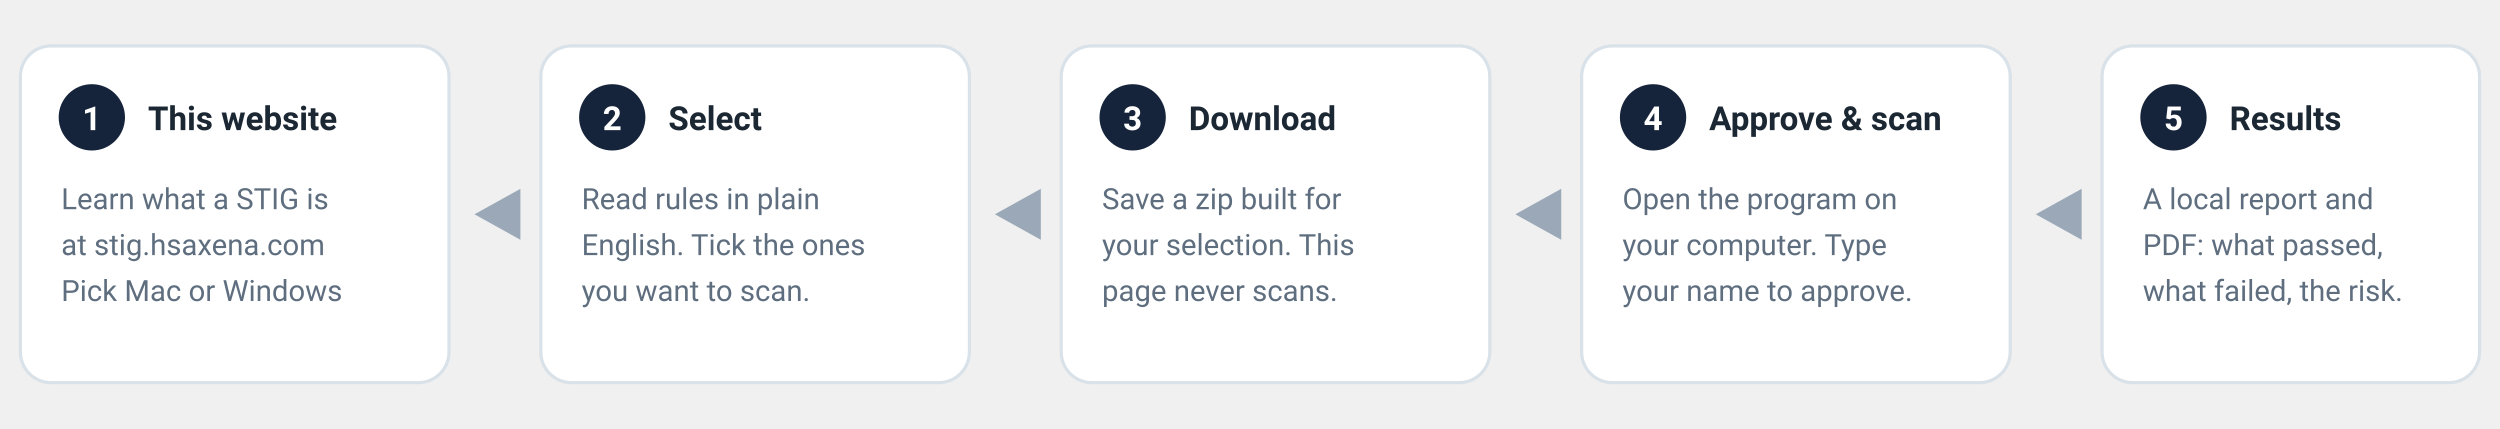
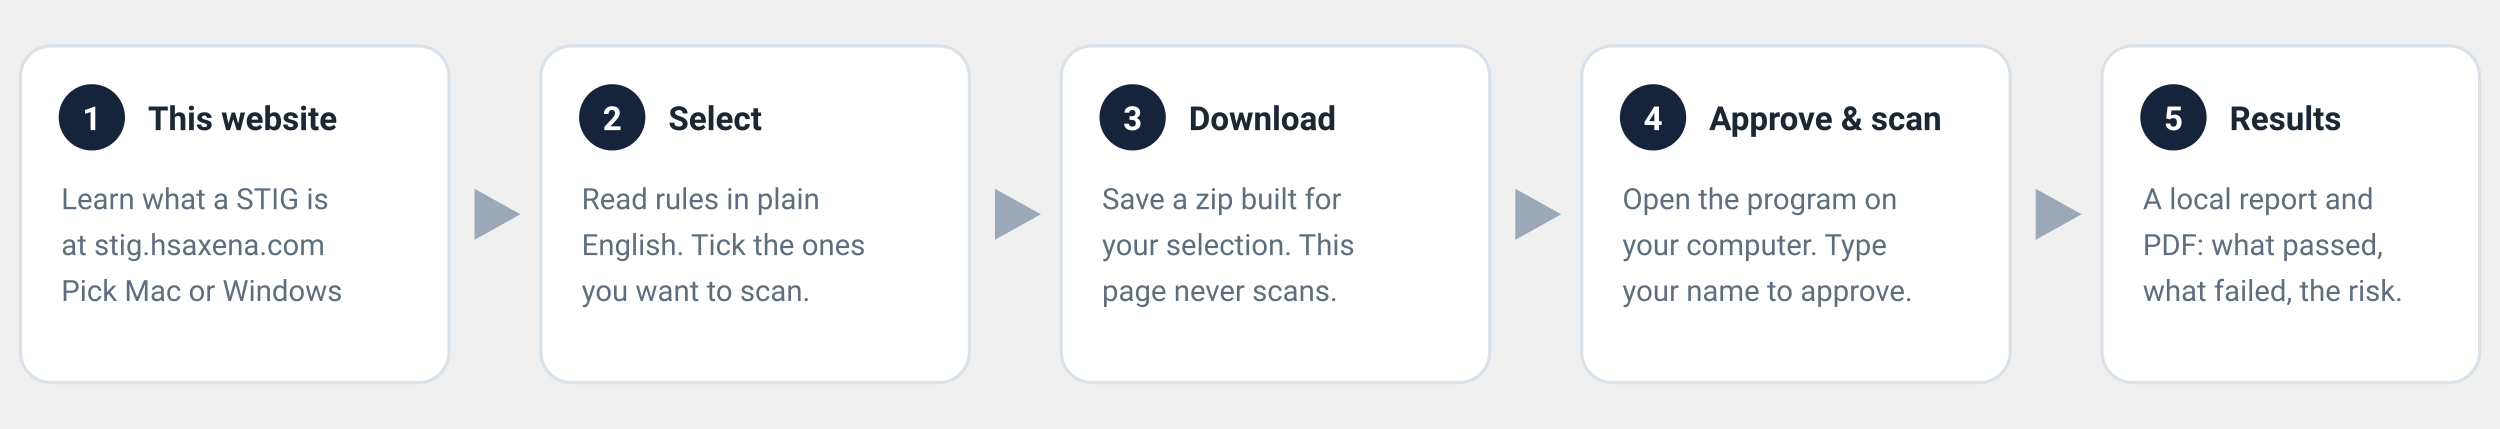
<svg xmlns="http://www.w3.org/2000/svg" viewBox="0 0 980 168" role="img" aria-labelledby="flow-title flow-desc">
  <defs>
    <style>
      .box { fill: #fff; stroke: #d9e1e9; stroke-width: 1.25; }
      .num { fill: #16243b; }
      .numt { fill: #fff; font: 700 13px -apple-system, BlinkMacSystemFont, "Segoe UI", Roboto, Arial, sans-serif; }
      .ttl { fill: #1b2733; font: 600 13px -apple-system, BlinkMacSystemFont, "Segoe UI", Roboto, Arial, sans-serif; }
      .sub { fill: #5e6e7f; font: 11.5px -apple-system, BlinkMacSystemFont, "Segoe UI", Roboto, Arial, sans-serif; }
      .chev { fill: #9aa8b8; }
    </style>
  </defs>
  <g transform="translate(8,18)">
    <rect class="box" width="168" height="132" rx="12" />
    <circle class="num" cx="28" cy="28" r="13" />
    <text class="numt" x="28" y="33" text-anchor="middle">1</text>
    <text class="ttl" x="50" y="33">This website</text>
    <text class="sub" x="16" y="64">Learn what a STIG is</text>
    <text class="sub" x="16" y="82">at stig.hsaxena.com</text>
    <text class="sub" x="16" y="100">Pick Mac or Windows</text>
  </g>
-   <polygon class="chev" points="186,84 204,74 204,94" />
+   <polygon class="chev" points="186,74 204,84 186,94" />
  <g transform="translate(212,18)">
    <rect class="box" width="168" height="132" rx="12" />
    <circle class="num" cx="28" cy="28" r="13" />
    <text class="numt" x="28" y="33" text-anchor="middle">2</text>
    <text class="ttl" x="50" y="33">Select</text>
    <text class="sub" x="16" y="64">Read rules in plain</text>
    <text class="sub" x="16" y="82">English. Tick the ones</text>
    <text class="sub" x="16" y="100">you want to scan.</text>
  </g>
-   <polygon class="chev" points="390,84 408,74 408,94" />
+   <polygon class="chev" points="390,74 408,84 390,94" />
  <g transform="translate(416,18)">
    <rect class="box" width="168" height="132" rx="12" />
    <circle class="num" cx="28" cy="28" r="13" />
    <text class="numt" x="28" y="33" text-anchor="middle">3</text>
    <text class="ttl" x="50" y="33">Download</text>
    <text class="sub" x="16" y="64">Save a zip built for</text>
    <text class="sub" x="16" y="82">your selection. This</text>
    <text class="sub" x="16" y="100">page never scans.</text>
  </g>
-   <polygon class="chev" points="594,84 612,74 612,94" />
+   <polygon class="chev" points="594,74 612,84 594,94" />
  <g transform="translate(620,18)">
    <rect class="box" width="168" height="132" rx="12" />
    <circle class="num" cx="28" cy="28" r="13" />
    <text class="numt" x="28" y="33" text-anchor="middle">4</text>
    <text class="ttl" x="50" y="33">Approve &amp; scan</text>
    <text class="sub" x="16" y="64">Open the program on</text>
    <text class="sub" x="16" y="82">your computer. Type</text>
    <text class="sub" x="16" y="100">your name to approve.</text>
  </g>
-   <polygon class="chev" points="798,84 816,74 816,94" />
+   <polygon class="chev" points="798,74 816,84 798,94" />
  <g transform="translate(824,18)">
    <rect class="box" width="148" height="132" rx="12" />
    <circle class="num" cx="28" cy="28" r="13" />
    <text class="numt" x="28" y="33" text-anchor="middle">5</text>
    <text class="ttl" x="50" y="33">Results</text>
    <text class="sub" x="16" y="64">A local report and</text>
    <text class="sub" x="16" y="82">PDF: what passed,</text>
    <text class="sub" x="16" y="100">what failed, the risk.</text>
  </g>
</svg>
